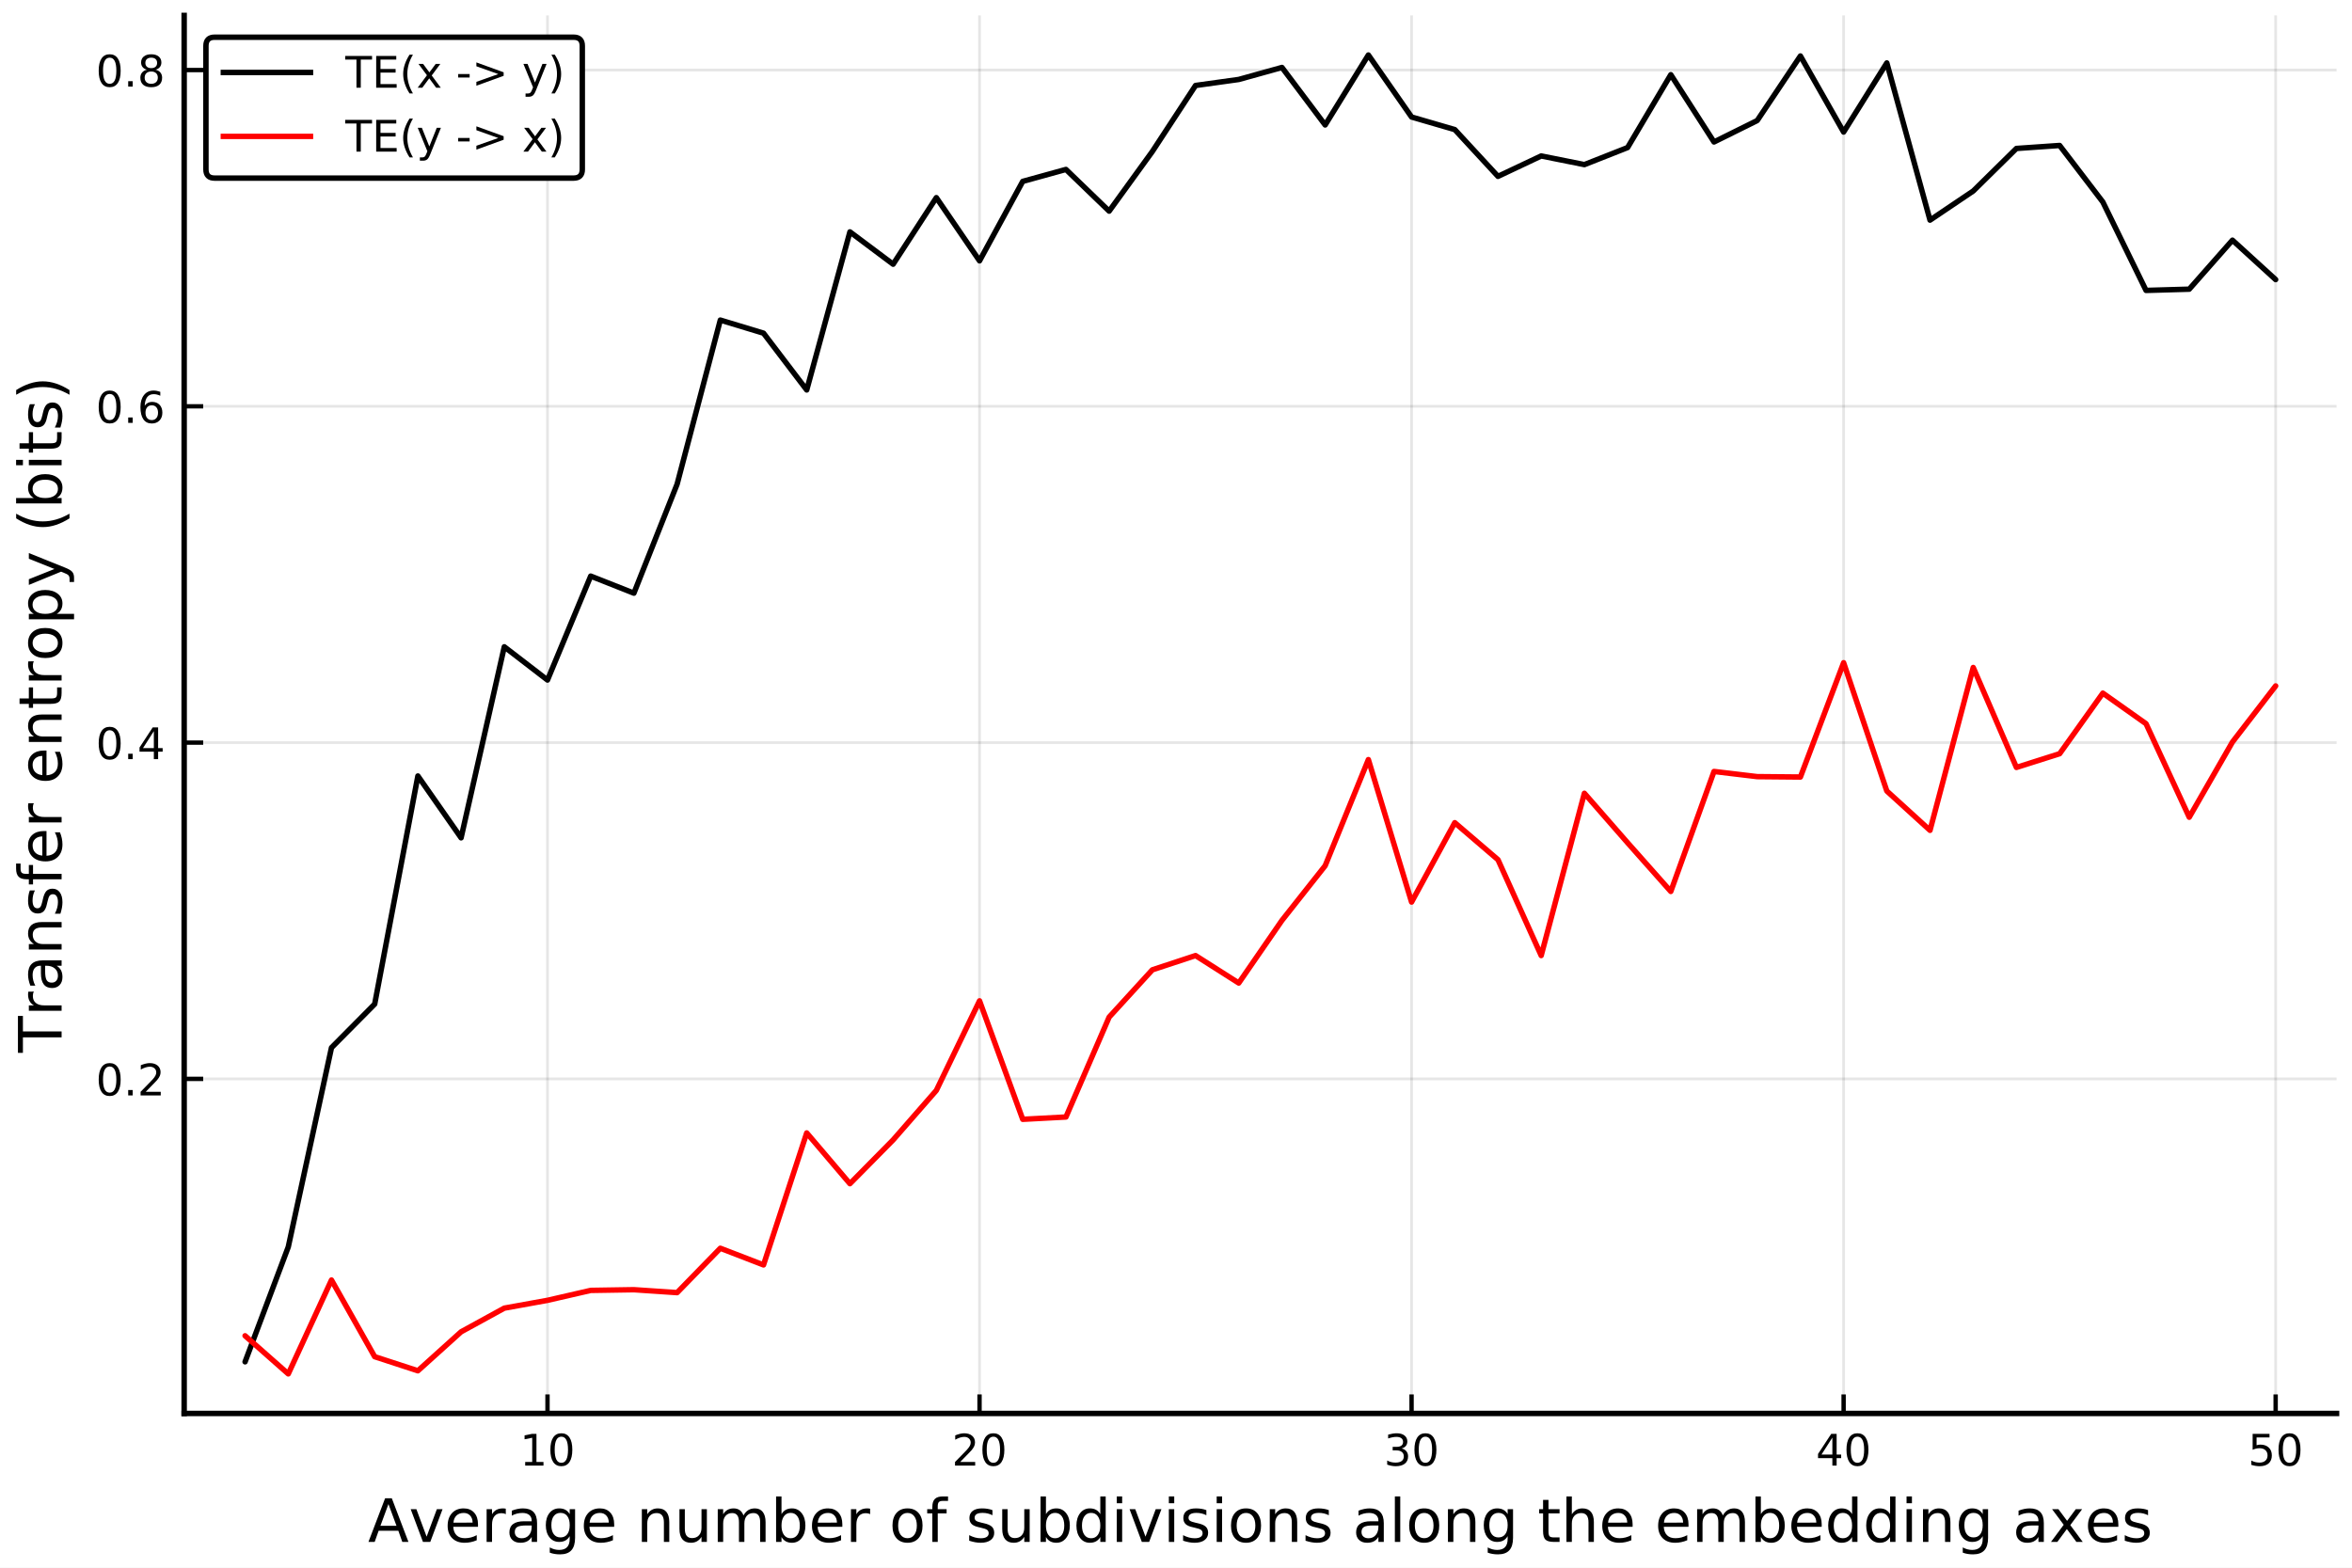
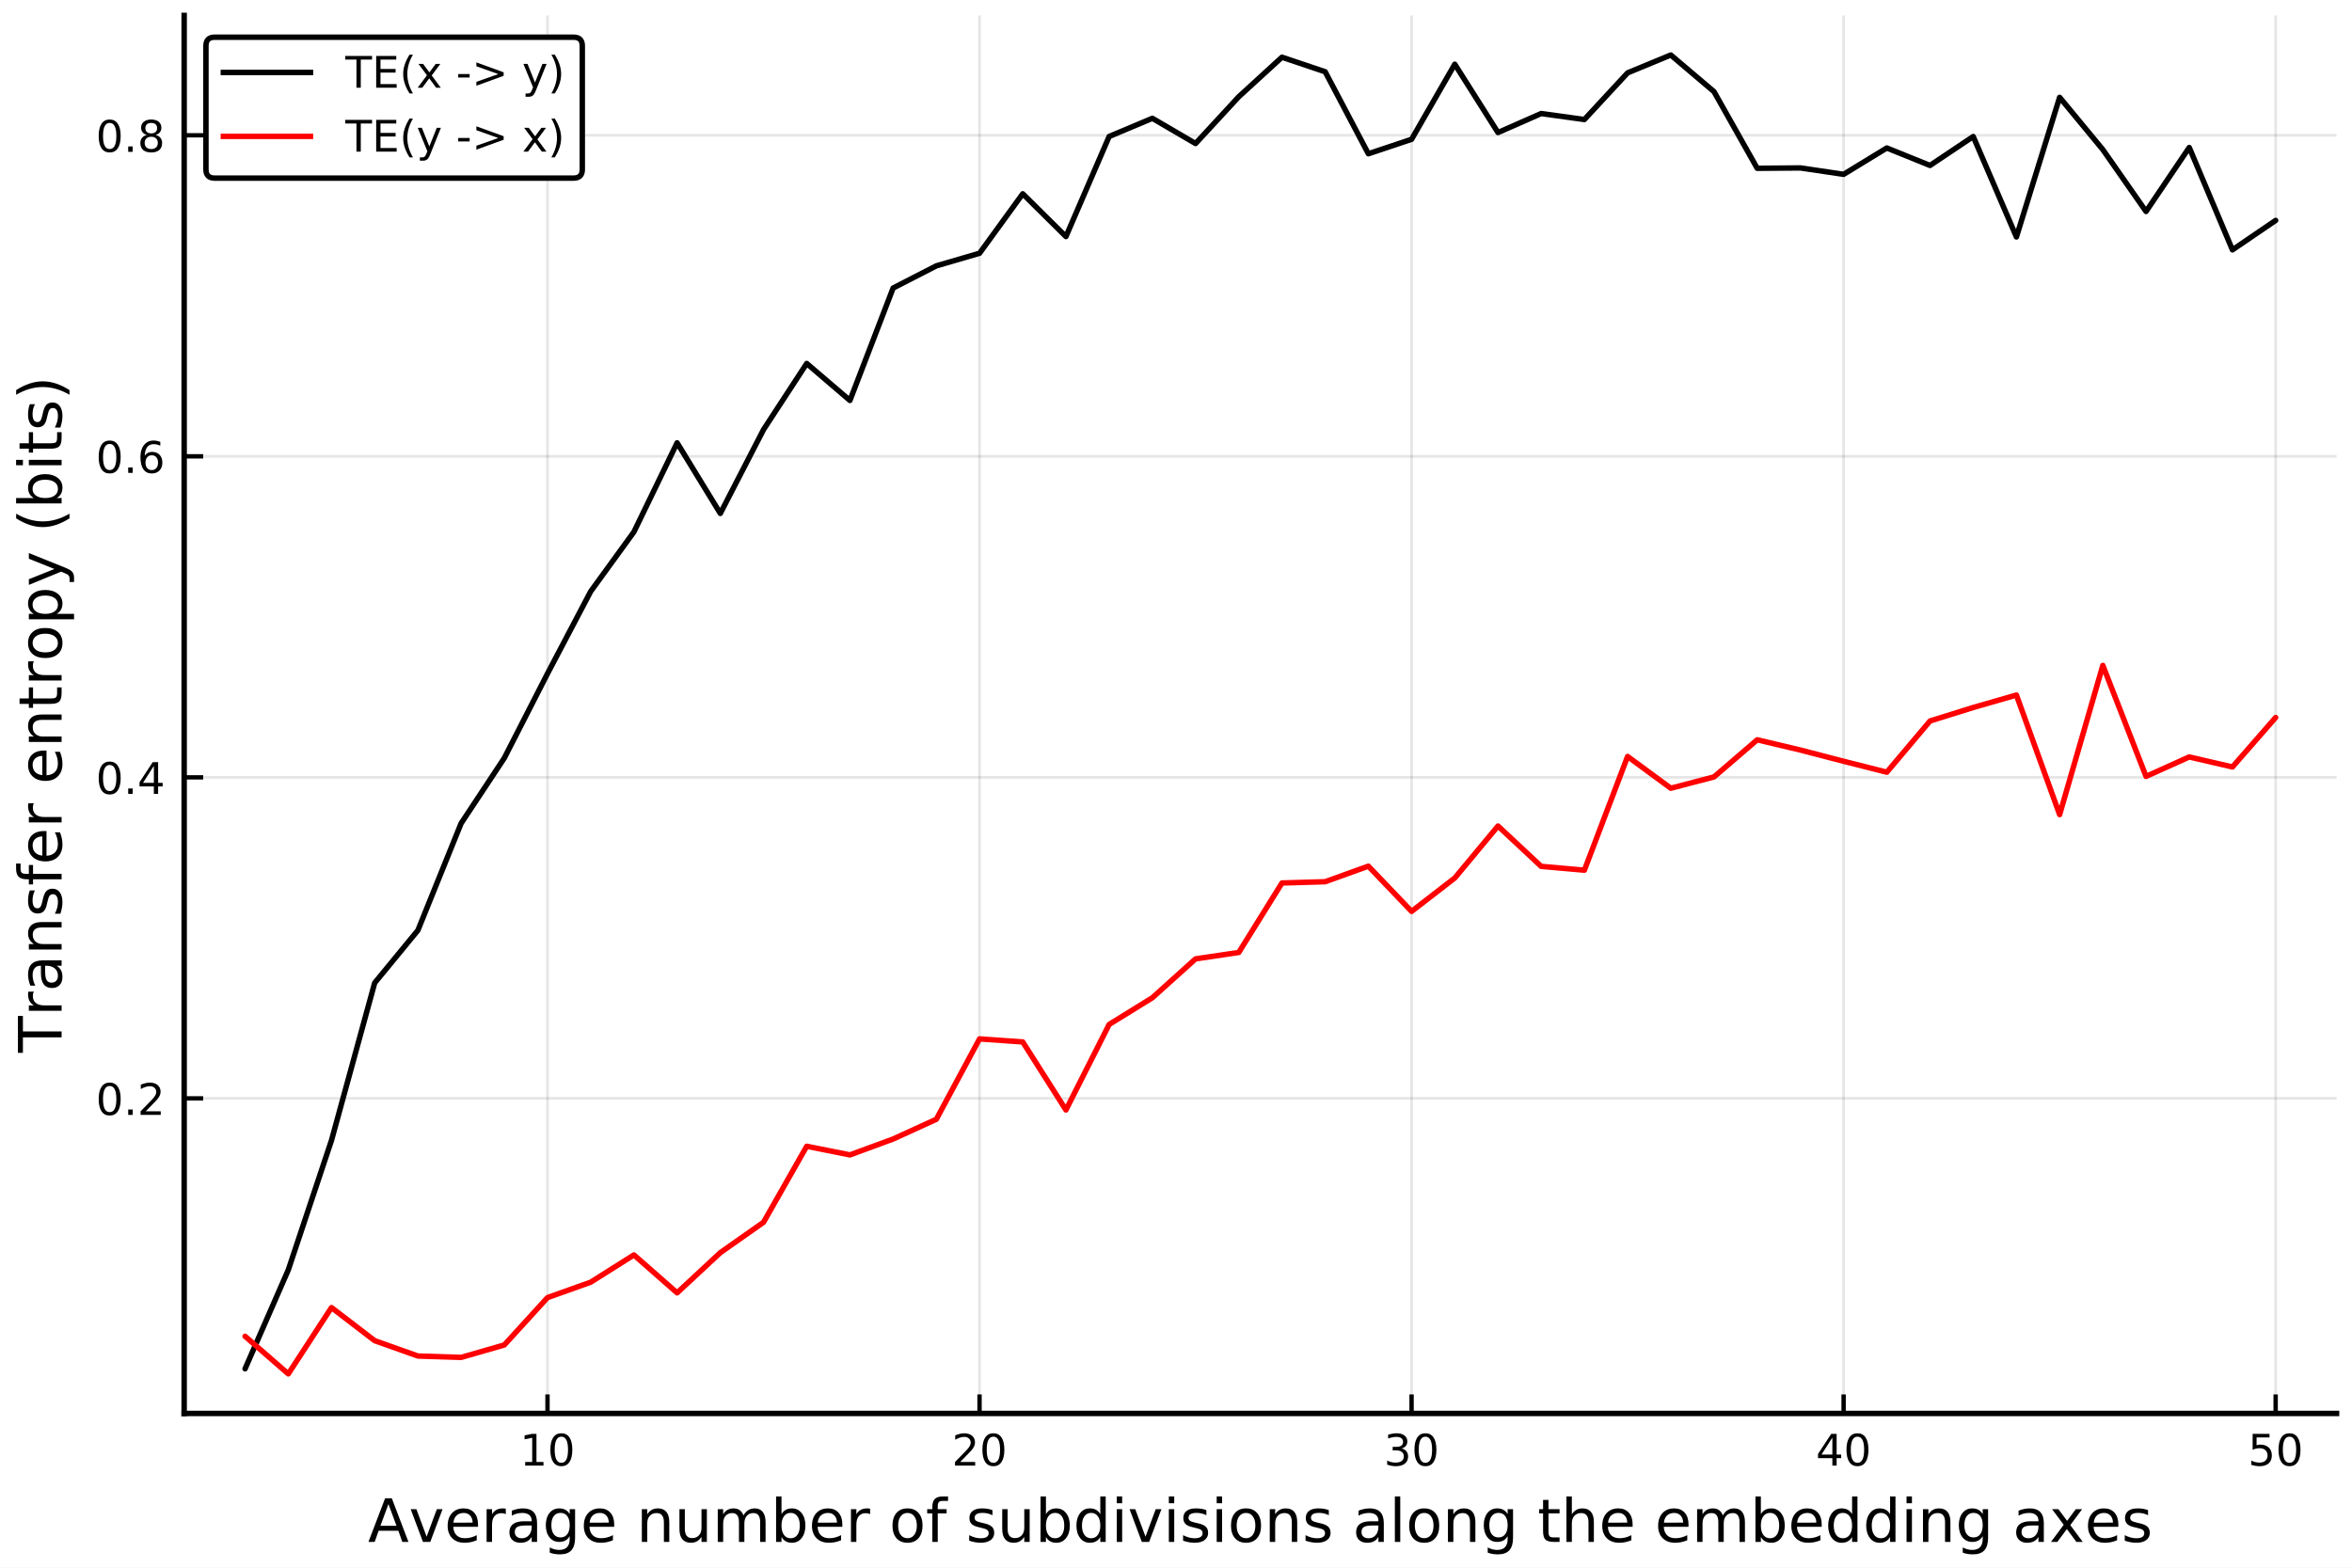
<svg xmlns="http://www.w3.org/2000/svg" xmlns:xlink="http://www.w3.org/1999/xlink" height="288pt" version="1.1" viewBox="0 0 432 288" width="432pt">
  <defs>
    <style type="text/css">
*{stroke-linecap:butt;stroke-linejoin:round;}
  </style>
  </defs>
  <g id="figure_1">
    <g id="patch_1">
      <path d="M 0 288  L 432 288  L 432 0  L 0 0  z " style="fill:#ffffff;" />
    </g>
    <g id="axes_1">
      <g id="patch_2">
        <path d="M 33.825 259.665  L 429.165 259.665  L 429.165 2.835  L 33.825 2.835  z " style="fill:#ffffff;" />
      </g>
      <g id="matplotlib.axis_1">
        <g id="xtick_1">
          <g id="line2d_1">
-             <path clip-path="url(#p319abe43e9)" d="M 100.561 259.665  L 100.561 2.835  " style="fill:none;stroke:#000000;stroke-linecap:square;stroke-opacity:0.1;stroke-width:0.5;" />
+             <path clip-path="url(#p9b3419d5e4)" d="M 100.561 259.665  L 100.561 2.835  " style="fill:none;stroke:#000000;stroke-linecap:square;stroke-opacity:0.1;stroke-width:0.5;" />
          </g>
          <g id="line2d_2">
            <defs>
-               <path d="M 0 0  L 0 -3.5  " id="mf8d84154e4" style="stroke:#000000;stroke-width:0.8;" />
-             </defs>
-             <g>
-               <use style="stroke:#000000;stroke-width:0.8;" x="100.561" xlink:href="#mf8d84154e4" y="259.665" />
+               <path d="M 0 0  L 0 -3.5  " id="me3eb3668a1" style="stroke:#000000;stroke-width:0.8;" />
+             </defs>
+             <g>
+               <use style="stroke:#000000;stroke-width:0.8;" x="100.561" xlink:href="#me3eb3668a1" y="259.665" />
            </g>
          </g>
          <g id="text_1">
            <defs>
              <path d="M 12.406 8.297  L 28.516 8.297  L 28.516 63.922  L 10.984 60.406  L 10.984 69.391  L 28.422 72.906  L 38.281 72.906  L 38.281 8.297  L 54.391 8.297  L 54.391 0  L 12.406 0  z " id="DejaVuSans-49" />
              <path d="M 31.781 66.406  Q 24.172 66.406 20.328 58.906  Q 16.5 51.422 16.5 36.375  Q 16.5 21.391 20.328 13.891  Q 24.172 6.391 31.781 6.391  Q 39.453 6.391 43.281 13.891  Q 47.125 21.391 47.125 36.375  Q 47.125 51.422 43.281 58.906  Q 39.453 66.406 31.781 66.406  z M 31.781 74.219  Q 44.047 74.219 50.516 64.516  Q 56.984 54.828 56.984 36.375  Q 56.984 17.969 50.516 8.266  Q 44.047 -1.422 31.781 -1.422  Q 19.531 -1.422 13.062 8.266  Q 6.594 17.969 6.594 36.375  Q 6.594 54.828 13.062 64.516  Q 19.531 74.219 31.781 74.219  z " id="DejaVuSans-48" />
            </defs>
            <g transform="translate(95.4712 269.2441)scale(0.08 -0.08)">
              <use xlink:href="#DejaVuSans-49" />
              <use x="63.623" xlink:href="#DejaVuSans-48" />
            </g>
          </g>
        </g>
        <g id="xtick_2">
          <g id="line2d_3">
-             <path clip-path="url(#p319abe43e9)" d="M 179.915 259.665  L 179.915 2.835  " style="fill:none;stroke:#000000;stroke-linecap:square;stroke-opacity:0.1;stroke-width:0.5;" />
+             <path clip-path="url(#p9b3419d5e4)" d="M 179.915 259.665  L 179.915 2.835  " style="fill:none;stroke:#000000;stroke-linecap:square;stroke-opacity:0.1;stroke-width:0.5;" />
          </g>
          <g id="line2d_4">
            <g>
-               <use style="stroke:#000000;stroke-width:0.8;" x="179.915" xlink:href="#mf8d84154e4" y="259.665" />
+               <use style="stroke:#000000;stroke-width:0.8;" x="179.915" xlink:href="#me3eb3668a1" y="259.665" />
            </g>
          </g>
          <g id="text_2">
            <defs>
              <path d="M 19.188 8.297  L 53.609 8.297  L 53.609 0  L 7.328 0  L 7.328 8.297  Q 12.938 14.109 22.625 23.891  Q 32.328 33.688 34.812 36.531  Q 39.547 41.844 41.422 45.531  Q 43.312 49.219 43.312 52.781  Q 43.312 58.594 39.234 62.25  Q 35.156 65.922 28.609 65.922  Q 23.969 65.922 18.812 64.312  Q 13.672 62.703 7.812 59.422  L 7.812 69.391  Q 13.766 71.781 18.938 73  Q 24.125 74.219 28.422 74.219  Q 39.75 74.219 46.484 68.547  Q 53.219 62.891 53.219 53.422  Q 53.219 48.922 51.531 44.891  Q 49.859 40.875 45.406 35.406  Q 44.188 33.984 37.641 27.219  Q 31.109 20.453 19.188 8.297  z " id="DejaVuSans-50" />
            </defs>
            <g transform="translate(174.825 269.2441)scale(0.08 -0.08)">
              <use xlink:href="#DejaVuSans-50" />
              <use x="63.623" xlink:href="#DejaVuSans-48" />
            </g>
          </g>
        </g>
        <g id="xtick_3">
          <g id="line2d_5">
-             <path clip-path="url(#p319abe43e9)" d="M 259.269 259.665  L 259.269 2.835  " style="fill:none;stroke:#000000;stroke-linecap:square;stroke-opacity:0.1;stroke-width:0.5;" />
+             <path clip-path="url(#p9b3419d5e4)" d="M 259.269 259.665  L 259.269 2.835  " style="fill:none;stroke:#000000;stroke-linecap:square;stroke-opacity:0.1;stroke-width:0.5;" />
          </g>
          <g id="line2d_6">
            <g>
-               <use style="stroke:#000000;stroke-width:0.8;" x="259.269" xlink:href="#mf8d84154e4" y="259.665" />
+               <use style="stroke:#000000;stroke-width:0.8;" x="259.269" xlink:href="#me3eb3668a1" y="259.665" />
            </g>
          </g>
          <g id="text_3">
            <defs>
              <path d="M 40.578 39.312  Q 47.656 37.797 51.625 33  Q 55.609 28.219 55.609 21.188  Q 55.609 10.406 48.188 4.484  Q 40.766 -1.422 27.094 -1.422  Q 22.516 -1.422 17.656 -0.516  Q 12.797 0.391 7.625 2.203  L 7.625 11.719  Q 11.719 9.328 16.594 8.109  Q 21.484 6.891 26.812 6.891  Q 36.078 6.891 40.938 10.547  Q 45.797 14.203 45.797 21.188  Q 45.797 27.641 41.281 31.266  Q 36.766 34.906 28.719 34.906  L 20.219 34.906  L 20.219 43.016  L 29.109 43.016  Q 36.375 43.016 40.234 45.922  Q 44.094 48.828 44.094 54.297  Q 44.094 59.906 40.109 62.906  Q 36.141 65.922 28.719 65.922  Q 24.656 65.922 20.016 65.031  Q 15.375 64.156 9.812 62.312  L 9.812 71.094  Q 15.438 72.656 20.344 73.438  Q 25.25 74.219 29.594 74.219  Q 40.828 74.219 47.359 69.109  Q 53.906 64.016 53.906 55.328  Q 53.906 49.266 50.438 45.094  Q 46.969 40.922 40.578 39.312  z " id="DejaVuSans-51" />
            </defs>
            <g transform="translate(254.1788 269.2441)scale(0.08 -0.08)">
              <use xlink:href="#DejaVuSans-51" />
              <use x="63.623" xlink:href="#DejaVuSans-48" />
            </g>
          </g>
        </g>
        <g id="xtick_4">
          <g id="line2d_7">
-             <path clip-path="url(#p319abe43e9)" d="M 338.623 259.665  L 338.623 2.835  " style="fill:none;stroke:#000000;stroke-linecap:square;stroke-opacity:0.1;stroke-width:0.5;" />
+             <path clip-path="url(#p9b3419d5e4)" d="M 338.623 259.665  L 338.623 2.835  " style="fill:none;stroke:#000000;stroke-linecap:square;stroke-opacity:0.1;stroke-width:0.5;" />
          </g>
          <g id="line2d_8">
            <g>
-               <use style="stroke:#000000;stroke-width:0.8;" x="338.623" xlink:href="#mf8d84154e4" y="259.665" />
+               <use style="stroke:#000000;stroke-width:0.8;" x="338.623" xlink:href="#me3eb3668a1" y="259.665" />
            </g>
          </g>
          <g id="text_4">
            <defs>
              <path d="M 37.797 64.312  L 12.891 25.391  L 37.797 25.391  z M 35.203 72.906  L 47.609 72.906  L 47.609 25.391  L 58.016 25.391  L 58.016 17.188  L 47.609 17.188  L 47.609 0  L 37.797 0  L 37.797 17.188  L 4.891 17.188  L 4.891 26.703  z " id="DejaVuSans-52" />
            </defs>
            <g transform="translate(333.5327 269.2441)scale(0.08 -0.08)">
              <use xlink:href="#DejaVuSans-52" />
              <use x="63.623" xlink:href="#DejaVuSans-48" />
            </g>
          </g>
        </g>
        <g id="xtick_5">
          <g id="line2d_9">
-             <path clip-path="url(#p319abe43e9)" d="M 417.976 259.665  L 417.976 2.835  " style="fill:none;stroke:#000000;stroke-linecap:square;stroke-opacity:0.1;stroke-width:0.5;" />
+             <path clip-path="url(#p9b3419d5e4)" d="M 417.976 259.665  L 417.976 2.835  " style="fill:none;stroke:#000000;stroke-linecap:square;stroke-opacity:0.1;stroke-width:0.5;" />
          </g>
          <g id="line2d_10">
            <g>
-               <use style="stroke:#000000;stroke-width:0.8;" x="417.976" xlink:href="#mf8d84154e4" y="259.665" />
+               <use style="stroke:#000000;stroke-width:0.8;" x="417.976" xlink:href="#me3eb3668a1" y="259.665" />
            </g>
          </g>
          <g id="text_5">
            <defs>
              <path d="M 10.797 72.906  L 49.516 72.906  L 49.516 64.594  L 19.828 64.594  L 19.828 46.734  Q 21.969 47.469 24.109 47.828  Q 26.266 48.188 28.422 48.188  Q 40.625 48.188 47.75 41.5  Q 54.891 34.812 54.891 23.391  Q 54.891 11.625 47.562 5.094  Q 40.234 -1.422 26.906 -1.422  Q 22.312 -1.422 17.547 -0.641  Q 12.797 0.141 7.719 1.703  L 7.719 11.625  Q 12.109 9.234 16.797 8.062  Q 21.484 6.891 26.703 6.891  Q 35.156 6.891 40.078 11.328  Q 45.016 15.766 45.016 23.391  Q 45.016 31 40.078 35.438  Q 35.156 39.891 26.703 39.891  Q 22.75 39.891 18.812 39.016  Q 14.891 38.141 10.797 36.281  z " id="DejaVuSans-53" />
            </defs>
            <g transform="translate(412.8865 269.2441)scale(0.08 -0.08)">
              <use xlink:href="#DejaVuSans-53" />
              <use x="63.623" xlink:href="#DejaVuSans-48" />
            </g>
          </g>
        </g>
        <g id="text_6">
          <defs>
            <path d="M 34.188 63.188  L 20.797 26.906  L 47.609 26.906  z M 28.609 72.906  L 39.797 72.906  L 67.578 0  L 57.328 0  L 50.688 18.703  L 17.828 18.703  L 11.188 0  L 0.781 0  z " id="DejaVuSans-65" />
            <path d="M 2.984 54.688  L 12.5 54.688  L 29.594 8.797  L 46.688 54.688  L 56.203 54.688  L 35.688 0  L 23.484 0  z " id="DejaVuSans-118" />
            <path d="M 56.203 29.594  L 56.203 25.203  L 14.891 25.203  Q 15.484 15.922 20.484 11.062  Q 25.484 6.203 34.422 6.203  Q 39.594 6.203 44.453 7.469  Q 49.312 8.734 54.109 11.281  L 54.109 2.781  Q 49.266 0.734 44.188 -0.344  Q 39.109 -1.422 33.891 -1.422  Q 20.797 -1.422 13.156 6.188  Q 5.516 13.812 5.516 26.812  Q 5.516 40.234 12.766 48.109  Q 20.016 56 32.328 56  Q 43.359 56 49.781 48.891  Q 56.203 41.797 56.203 29.594  z M 47.219 32.234  Q 47.125 39.594 43.094 43.984  Q 39.062 48.391 32.422 48.391  Q 24.906 48.391 20.391 44.141  Q 15.875 39.891 15.188 32.172  z " id="DejaVuSans-101" />
            <path d="M 41.109 46.297  Q 39.594 47.172 37.812 47.578  Q 36.031 48 33.891 48  Q 26.266 48 22.188 43.047  Q 18.109 38.094 18.109 28.812  L 18.109 0  L 9.078 0  L 9.078 54.688  L 18.109 54.688  L 18.109 46.188  Q 20.953 51.172 25.484 53.578  Q 30.031 56 36.531 56  Q 37.453 56 38.578 55.875  Q 39.703 55.766 41.062 55.516  z " id="DejaVuSans-114" />
            <path d="M 34.281 27.484  Q 23.391 27.484 19.188 25  Q 14.984 22.516 14.984 16.5  Q 14.984 11.719 18.141 8.906  Q 21.297 6.109 26.703 6.109  Q 34.188 6.109 38.703 11.406  Q 43.219 16.703 43.219 25.484  L 43.219 27.484  z M 52.203 31.203  L 52.203 0  L 43.219 0  L 43.219 8.297  Q 40.141 3.328 35.547 0.953  Q 30.953 -1.422 24.312 -1.422  Q 15.922 -1.422 10.953 3.297  Q 6 8.016 6 15.922  Q 6 25.141 12.172 29.828  Q 18.359 34.516 30.609 34.516  L 43.219 34.516  L 43.219 35.406  Q 43.219 41.609 39.141 45  Q 35.062 48.391 27.688 48.391  Q 23 48.391 18.547 47.266  Q 14.109 46.141 10.016 43.891  L 10.016 52.203  Q 14.938 54.109 19.578 55.047  Q 24.219 56 28.609 56  Q 40.484 56 46.344 49.844  Q 52.203 43.703 52.203 31.203  z " id="DejaVuSans-97" />
            <path d="M 45.406 27.984  Q 45.406 37.75 41.375 43.109  Q 37.359 48.484 30.078 48.484  Q 22.859 48.484 18.828 43.109  Q 14.797 37.75 14.797 27.984  Q 14.797 18.266 18.828 12.891  Q 22.859 7.516 30.078 7.516  Q 37.359 7.516 41.375 12.891  Q 45.406 18.266 45.406 27.984  z M 54.391 6.781  Q 54.391 -7.172 48.188 -13.984  Q 42 -20.797 29.203 -20.797  Q 24.469 -20.797 20.266 -20.094  Q 16.062 -19.391 12.109 -17.922  L 12.109 -9.188  Q 16.062 -11.328 19.922 -12.344  Q 23.781 -13.375 27.781 -13.375  Q 36.625 -13.375 41.016 -8.766  Q 45.406 -4.156 45.406 5.172  L 45.406 9.625  Q 42.625 4.781 38.281 2.391  Q 33.938 0 27.875 0  Q 17.828 0 11.672 7.656  Q 5.516 15.328 5.516 27.984  Q 5.516 40.672 11.672 48.328  Q 17.828 56 27.875 56  Q 33.938 56 38.281 53.609  Q 42.625 51.219 45.406 46.391  L 45.406 54.688  L 54.391 54.688  z " id="DejaVuSans-103" />
            <path id="DejaVuSans-32" />
            <path d="M 54.891 33.016  L 54.891 0  L 45.906 0  L 45.906 32.719  Q 45.906 40.484 42.875 44.328  Q 39.844 48.188 33.797 48.188  Q 26.516 48.188 22.312 43.547  Q 18.109 38.922 18.109 30.906  L 18.109 0  L 9.078 0  L 9.078 54.688  L 18.109 54.688  L 18.109 46.188  Q 21.344 51.125 25.703 53.562  Q 30.078 56 35.797 56  Q 45.219 56 50.047 50.172  Q 54.891 44.344 54.891 33.016  z " id="DejaVuSans-110" />
            <path d="M 8.5 21.578  L 8.5 54.688  L 17.484 54.688  L 17.484 21.922  Q 17.484 14.156 20.5 10.266  Q 23.531 6.391 29.594 6.391  Q 36.859 6.391 41.078 11.031  Q 45.312 15.672 45.312 23.688  L 45.312 54.688  L 54.297 54.688  L 54.297 0  L 45.312 0  L 45.312 8.406  Q 42.047 3.422 37.719 1  Q 33.406 -1.422 27.688 -1.422  Q 18.266 -1.422 13.375 4.438  Q 8.5 10.297 8.5 21.578  z M 31.109 56  z " id="DejaVuSans-117" />
            <path d="M 52 44.188  Q 55.375 50.25 60.062 53.125  Q 64.75 56 71.094 56  Q 79.641 56 84.281 50.016  Q 88.922 44.047 88.922 33.016  L 88.922 0  L 79.891 0  L 79.891 32.719  Q 79.891 40.578 77.094 44.375  Q 74.312 48.188 68.609 48.188  Q 61.625 48.188 57.562 43.547  Q 53.516 38.922 53.516 30.906  L 53.516 0  L 44.484 0  L 44.484 32.719  Q 44.484 40.625 41.703 44.406  Q 38.922 48.188 33.109 48.188  Q 26.219 48.188 22.156 43.531  Q 18.109 38.875 18.109 30.906  L 18.109 0  L 9.078 0  L 9.078 54.688  L 18.109 54.688  L 18.109 46.188  Q 21.188 51.219 25.484 53.609  Q 29.781 56 35.688 56  Q 41.656 56 45.828 52.969  Q 50 49.953 52 44.188  z " id="DejaVuSans-109" />
            <path d="M 48.688 27.297  Q 48.688 37.203 44.609 42.844  Q 40.531 48.484 33.406 48.484  Q 26.266 48.484 22.188 42.844  Q 18.109 37.203 18.109 27.297  Q 18.109 17.391 22.188 11.75  Q 26.266 6.109 33.406 6.109  Q 40.531 6.109 44.609 11.75  Q 48.688 17.391 48.688 27.297  z M 18.109 46.391  Q 20.953 51.266 25.266 53.625  Q 29.594 56 35.594 56  Q 45.562 56 51.781 48.094  Q 58.016 40.188 58.016 27.297  Q 58.016 14.406 51.781 6.484  Q 45.562 -1.422 35.594 -1.422  Q 29.594 -1.422 25.266 0.953  Q 20.953 3.328 18.109 8.203  L 18.109 0  L 9.078 0  L 9.078 75.984  L 18.109 75.984  z " id="DejaVuSans-98" />
            <path d="M 30.609 48.391  Q 23.391 48.391 19.188 42.75  Q 14.984 37.109 14.984 27.297  Q 14.984 17.484 19.156 11.844  Q 23.344 6.203 30.609 6.203  Q 37.797 6.203 41.984 11.859  Q 46.188 17.531 46.188 27.297  Q 46.188 37.016 41.984 42.703  Q 37.797 48.391 30.609 48.391  z M 30.609 56  Q 42.328 56 49.016 48.375  Q 55.719 40.766 55.719 27.297  Q 55.719 13.875 49.016 6.219  Q 42.328 -1.422 30.609 -1.422  Q 18.844 -1.422 12.172 6.219  Q 5.516 13.875 5.516 27.297  Q 5.516 40.766 12.172 48.375  Q 18.844 56 30.609 56  z " id="DejaVuSans-111" />
            <path d="M 37.109 75.984  L 37.109 68.5  L 28.516 68.5  Q 23.688 68.5 21.797 66.547  Q 19.922 64.594 19.922 59.516  L 19.922 54.688  L 34.719 54.688  L 34.719 47.703  L 19.922 47.703  L 19.922 0  L 10.891 0  L 10.891 47.703  L 2.297 47.703  L 2.297 54.688  L 10.891 54.688  L 10.891 58.5  Q 10.891 67.625 15.141 71.797  Q 19.391 75.984 28.609 75.984  z " id="DejaVuSans-102" />
            <path d="M 44.281 53.078  L 44.281 44.578  Q 40.484 46.531 36.375 47.5  Q 32.281 48.484 27.875 48.484  Q 21.188 48.484 17.844 46.438  Q 14.5 44.391 14.5 40.281  Q 14.5 37.156 16.891 35.375  Q 19.281 33.594 26.516 31.984  L 29.594 31.297  Q 39.156 29.25 43.188 25.516  Q 47.219 21.781 47.219 15.094  Q 47.219 7.469 41.188 3.016  Q 35.156 -1.422 24.609 -1.422  Q 20.219 -1.422 15.453 -0.562  Q 10.688 0.297 5.422 2  L 5.422 11.281  Q 10.406 8.688 15.234 7.391  Q 20.062 6.109 24.812 6.109  Q 31.156 6.109 34.562 8.281  Q 37.984 10.453 37.984 14.406  Q 37.984 18.062 35.516 20.016  Q 33.062 21.969 24.703 23.781  L 21.578 24.516  Q 13.234 26.266 9.516 29.906  Q 5.812 33.547 5.812 39.891  Q 5.812 47.609 11.281 51.797  Q 16.75 56 26.812 56  Q 31.781 56 36.172 55.266  Q 40.578 54.547 44.281 53.078  z " id="DejaVuSans-115" />
            <path d="M 45.406 46.391  L 45.406 75.984  L 54.391 75.984  L 54.391 0  L 45.406 0  L 45.406 8.203  Q 42.578 3.328 38.25 0.953  Q 33.938 -1.422 27.875 -1.422  Q 17.969 -1.422 11.734 6.484  Q 5.516 14.406 5.516 27.297  Q 5.516 40.188 11.734 48.094  Q 17.969 56 27.875 56  Q 33.938 56 38.25 53.625  Q 42.578 51.266 45.406 46.391  z M 14.797 27.297  Q 14.797 17.391 18.875 11.75  Q 22.953 6.109 30.078 6.109  Q 37.203 6.109 41.297 11.75  Q 45.406 17.391 45.406 27.297  Q 45.406 37.203 41.297 42.844  Q 37.203 48.484 30.078 48.484  Q 22.953 48.484 18.875 42.844  Q 14.797 37.203 14.797 27.297  z " id="DejaVuSans-100" />
            <path d="M 9.422 54.688  L 18.406 54.688  L 18.406 0  L 9.422 0  z M 9.422 75.984  L 18.406 75.984  L 18.406 64.594  L 9.422 64.594  z " id="DejaVuSans-105" />
            <path d="M 9.422 75.984  L 18.406 75.984  L 18.406 0  L 9.422 0  z " id="DejaVuSans-108" />
            <path d="M 18.312 70.219  L 18.312 54.688  L 36.812 54.688  L 36.812 47.703  L 18.312 47.703  L 18.312 18.016  Q 18.312 11.328 20.141 9.422  Q 21.969 7.516 27.594 7.516  L 36.812 7.516  L 36.812 0  L 27.594 0  Q 17.188 0 13.234 3.875  Q 9.281 7.766 9.281 18.016  L 9.281 47.703  L 2.688 47.703  L 2.688 54.688  L 9.281 54.688  L 9.281 70.219  z " id="DejaVuSans-116" />
            <path d="M 54.891 33.016  L 54.891 0  L 45.906 0  L 45.906 32.719  Q 45.906 40.484 42.875 44.328  Q 39.844 48.188 33.797 48.188  Q 26.516 48.188 22.312 43.547  Q 18.109 38.922 18.109 30.906  L 18.109 0  L 9.078 0  L 9.078 75.984  L 18.109 75.984  L 18.109 46.188  Q 21.344 51.125 25.703 53.562  Q 30.078 56 35.797 56  Q 45.219 56 50.047 50.172  Q 54.891 44.344 54.891 33.016  z " id="DejaVuSans-104" />
            <path d="M 54.891 54.688  L 35.109 28.078  L 55.906 0  L 45.312 0  L 29.391 21.484  L 13.484 0  L 2.875 0  L 24.125 28.609  L 4.688 54.688  L 15.281 54.688  L 29.781 35.203  L 44.281 54.688  z " id="DejaVuSans-120" />
          </defs>
          <g transform="translate(67.58727 283.2661)scale(0.11 -0.11)">
            <use xlink:href="#DejaVuSans-65" />
            <use x="68.33" xlink:href="#DejaVuSans-118" />
            <use x="127.51" xlink:href="#DejaVuSans-101" />
            <use x="189.033" xlink:href="#DejaVuSans-114" />
            <use x="230.146" xlink:href="#DejaVuSans-97" />
            <use x="291.426" xlink:href="#DejaVuSans-103" />
            <use x="354.902" xlink:href="#DejaVuSans-101" />
            <use x="416.426" xlink:href="#DejaVuSans-32" />
            <use x="448.213" xlink:href="#DejaVuSans-110" />
            <use x="511.592" xlink:href="#DejaVuSans-117" />
            <use x="574.971" xlink:href="#DejaVuSans-109" />
            <use x="672.383" xlink:href="#DejaVuSans-98" />
            <use x="735.859" xlink:href="#DejaVuSans-101" />
            <use x="797.383" xlink:href="#DejaVuSans-114" />
            <use x="838.496" xlink:href="#DejaVuSans-32" />
            <use x="870.283" xlink:href="#DejaVuSans-111" />
            <use x="931.465" xlink:href="#DejaVuSans-102" />
            <use x="966.67" xlink:href="#DejaVuSans-32" />
            <use x="998.457" xlink:href="#DejaVuSans-115" />
            <use x="1050.557" xlink:href="#DejaVuSans-117" />
            <use x="1113.936" xlink:href="#DejaVuSans-98" />
            <use x="1177.412" xlink:href="#DejaVuSans-100" />
            <use x="1240.889" xlink:href="#DejaVuSans-105" />
            <use x="1268.672" xlink:href="#DejaVuSans-118" />
            <use x="1327.852" xlink:href="#DejaVuSans-105" />
            <use x="1355.635" xlink:href="#DejaVuSans-115" />
            <use x="1407.734" xlink:href="#DejaVuSans-105" />
            <use x="1435.518" xlink:href="#DejaVuSans-111" />
            <use x="1496.699" xlink:href="#DejaVuSans-110" />
            <use x="1560.078" xlink:href="#DejaVuSans-115" />
            <use x="1612.178" xlink:href="#DejaVuSans-32" />
            <use x="1643.965" xlink:href="#DejaVuSans-97" />
            <use x="1705.244" xlink:href="#DejaVuSans-108" />
            <use x="1733.027" xlink:href="#DejaVuSans-111" />
            <use x="1794.209" xlink:href="#DejaVuSans-110" />
            <use x="1857.588" xlink:href="#DejaVuSans-103" />
            <use x="1921.064" xlink:href="#DejaVuSans-32" />
            <use x="1952.852" xlink:href="#DejaVuSans-116" />
            <use x="1992.061" xlink:href="#DejaVuSans-104" />
            <use x="2055.439" xlink:href="#DejaVuSans-101" />
            <use x="2116.963" xlink:href="#DejaVuSans-32" />
            <use x="2148.75" xlink:href="#DejaVuSans-101" />
            <use x="2210.273" xlink:href="#DejaVuSans-109" />
            <use x="2307.686" xlink:href="#DejaVuSans-98" />
            <use x="2371.162" xlink:href="#DejaVuSans-101" />
            <use x="2432.686" xlink:href="#DejaVuSans-100" />
            <use x="2496.162" xlink:href="#DejaVuSans-100" />
            <use x="2559.639" xlink:href="#DejaVuSans-105" />
            <use x="2587.422" xlink:href="#DejaVuSans-110" />
            <use x="2650.801" xlink:href="#DejaVuSans-103" />
            <use x="2714.277" xlink:href="#DejaVuSans-32" />
            <use x="2746.064" xlink:href="#DejaVuSans-97" />
            <use x="2807.344" xlink:href="#DejaVuSans-120" />
            <use x="2866.477" xlink:href="#DejaVuSans-101" />
            <use x="2928" xlink:href="#DejaVuSans-115" />
          </g>
        </g>
      </g>
      <g id="matplotlib.axis_2">
        <g id="ytick_1">
          <g id="line2d_11">
-             <path clip-path="url(#p319abe43e9)" d="M 33.825 198.2  L 429.165 198.2  " style="fill:none;stroke:#000000;stroke-linecap:square;stroke-opacity:0.1;stroke-width:0.5;" />
+             <path clip-path="url(#p9b3419d5e4)" d="M 33.825 201.78  L 429.165 201.78  " style="fill:none;stroke:#000000;stroke-linecap:square;stroke-opacity:0.1;stroke-width:0.5;" />
          </g>
          <g id="line2d_12">
            <defs>
-               <path d="M 0 0  L 3.5 0  " id="m8896381cde" style="stroke:#000000;stroke-width:0.8;" />
-             </defs>
-             <g>
-               <use style="stroke:#000000;stroke-width:0.8;" x="33.825" xlink:href="#m8896381cde" y="198.2" />
+               <path d="M 0 0  L 3.5 0  " id="m6a53557453" style="stroke:#000000;stroke-width:0.8;" />
+             </defs>
+             <g>
+               <use style="stroke:#000000;stroke-width:0.8;" x="33.825" xlink:href="#m6a53557453" y="201.78" />
            </g>
          </g>
          <g id="text_7">
            <defs>
              <path d="M 10.688 12.406  L 21 12.406  L 21 0  L 10.688 0  z " id="DejaVuSans-46" />
            </defs>
-             <g transform="translate(17.60215 201.2399)scale(0.08 -0.08)">
+             <g transform="translate(17.60215 204.8196)scale(0.08 -0.08)">
              <use xlink:href="#DejaVuSans-48" />
              <use x="63.623" xlink:href="#DejaVuSans-46" />
              <use x="95.41" xlink:href="#DejaVuSans-50" />
            </g>
          </g>
        </g>
        <g id="ytick_2">
          <g id="line2d_13">
-             <path clip-path="url(#p319abe43e9)" d="M 33.825 136.423  L 429.165 136.423  " style="fill:none;stroke:#000000;stroke-linecap:square;stroke-opacity:0.1;stroke-width:0.5;" />
+             <path clip-path="url(#p9b3419d5e4)" d="M 33.825 142.805  L 429.165 142.805  " style="fill:none;stroke:#000000;stroke-linecap:square;stroke-opacity:0.1;stroke-width:0.5;" />
          </g>
          <g id="line2d_14">
            <g>
-               <use style="stroke:#000000;stroke-width:0.8;" x="33.825" xlink:href="#m8896381cde" y="136.423" />
+               <use style="stroke:#000000;stroke-width:0.8;" x="33.825" xlink:href="#m6a53557453" y="142.805" />
            </g>
          </g>
          <g id="text_8">
-             <g transform="translate(17.60215 139.4624)scale(0.08 -0.08)">
+             <g transform="translate(17.60215 145.8443)scale(0.08 -0.08)">
              <use xlink:href="#DejaVuSans-48" />
              <use x="63.623" xlink:href="#DejaVuSans-46" />
              <use x="95.41" xlink:href="#DejaVuSans-52" />
            </g>
          </g>
        </g>
        <g id="ytick_3">
          <g id="line2d_15">
-             <path clip-path="url(#p319abe43e9)" d="M 33.825 74.646  L 429.165 74.646  " style="fill:none;stroke:#000000;stroke-linecap:square;stroke-opacity:0.1;stroke-width:0.5;" />
+             <path clip-path="url(#p9b3419d5e4)" d="M 33.825 83.83  L 429.165 83.83  " style="fill:none;stroke:#000000;stroke-linecap:square;stroke-opacity:0.1;stroke-width:0.5;" />
          </g>
          <g id="line2d_16">
            <g>
-               <use style="stroke:#000000;stroke-width:0.8;" x="33.825" xlink:href="#m8896381cde" y="74.646" />
+               <use style="stroke:#000000;stroke-width:0.8;" x="33.825" xlink:href="#m6a53557453" y="83.83" />
            </g>
          </g>
          <g id="text_9">
            <defs>
              <path d="M 33.016 40.375  Q 26.375 40.375 22.484 35.828  Q 18.609 31.297 18.609 23.391  Q 18.609 15.531 22.484 10.953  Q 26.375 6.391 33.016 6.391  Q 39.656 6.391 43.531 10.953  Q 47.406 15.531 47.406 23.391  Q 47.406 31.297 43.531 35.828  Q 39.656 40.375 33.016 40.375  z M 52.594 71.297  L 52.594 62.312  Q 48.875 64.062 45.094 64.984  Q 41.312 65.922 37.594 65.922  Q 27.828 65.922 22.672 59.328  Q 17.531 52.734 16.797 39.406  Q 19.672 43.656 24.016 45.922  Q 28.375 48.188 33.594 48.188  Q 44.578 48.188 50.953 41.516  Q 57.328 34.859 57.328 23.391  Q 57.328 12.156 50.688 5.359  Q 44.047 -1.422 33.016 -1.422  Q 20.359 -1.422 13.672 8.266  Q 6.984 17.969 6.984 36.375  Q 6.984 53.656 15.188 63.938  Q 23.391 74.219 37.203 74.219  Q 40.922 74.219 44.703 73.484  Q 48.484 72.75 52.594 71.297  z " id="DejaVuSans-54" />
            </defs>
-             <g transform="translate(17.60215 77.68504)scale(0.08 -0.08)">
+             <g transform="translate(17.60215 86.869)scale(0.08 -0.08)">
              <use xlink:href="#DejaVuSans-48" />
              <use x="63.623" xlink:href="#DejaVuSans-46" />
              <use x="95.41" xlink:href="#DejaVuSans-54" />
            </g>
          </g>
        </g>
        <g id="ytick_4">
          <g id="line2d_17">
-             <path clip-path="url(#p319abe43e9)" d="M 33.825 12.868  L 429.165 12.868  " style="fill:none;stroke:#000000;stroke-linecap:square;stroke-opacity:0.1;stroke-width:0.5;" />
+             <path clip-path="url(#p9b3419d5e4)" d="M 33.825 24.854  L 429.165 24.854  " style="fill:none;stroke:#000000;stroke-linecap:square;stroke-opacity:0.1;stroke-width:0.5;" />
          </g>
          <g id="line2d_18">
            <g>
-               <use style="stroke:#000000;stroke-width:0.8;" x="33.825" xlink:href="#m8896381cde" y="12.868" />
+               <use style="stroke:#000000;stroke-width:0.8;" x="33.825" xlink:href="#m6a53557453" y="24.854" />
            </g>
          </g>
          <g id="text_10">
            <defs>
              <path d="M 31.781 34.625  Q 24.75 34.625 20.719 30.859  Q 16.703 27.094 16.703 20.516  Q 16.703 13.922 20.719 10.156  Q 24.75 6.391 31.781 6.391  Q 38.812 6.391 42.859 10.172  Q 46.922 13.969 46.922 20.516  Q 46.922 27.094 42.891 30.859  Q 38.875 34.625 31.781 34.625  z M 21.922 38.812  Q 15.578 40.375 12.031 44.719  Q 8.5 49.078 8.5 55.328  Q 8.5 64.062 14.719 69.141  Q 20.953 74.219 31.781 74.219  Q 42.672 74.219 48.875 69.141  Q 55.078 64.062 55.078 55.328  Q 55.078 49.078 51.531 44.719  Q 48 40.375 41.703 38.812  Q 48.828 37.156 52.797 32.312  Q 56.781 27.484 56.781 20.516  Q 56.781 9.906 50.312 4.234  Q 43.844 -1.422 31.781 -1.422  Q 19.734 -1.422 13.25 4.234  Q 6.781 9.906 6.781 20.516  Q 6.781 27.484 10.781 32.312  Q 14.797 37.156 21.922 38.812  z M 18.312 54.391  Q 18.312 48.734 21.844 45.562  Q 25.391 42.391 31.781 42.391  Q 38.141 42.391 41.719 45.562  Q 45.312 48.734 45.312 54.391  Q 45.312 60.062 41.719 63.234  Q 38.141 66.406 31.781 66.406  Q 25.391 66.406 21.844 63.234  Q 18.312 60.062 18.312 54.391  z " id="DejaVuSans-56" />
            </defs>
-             <g transform="translate(17.60215 15.90764)scale(0.08 -0.08)">
+             <g transform="translate(17.60215 27.89369)scale(0.08 -0.08)">
              <use xlink:href="#DejaVuSans-48" />
              <use x="63.623" xlink:href="#DejaVuSans-46" />
              <use x="95.41" xlink:href="#DejaVuSans-56" />
            </g>
          </g>
        </g>
        <g id="text_11">
          <defs>
            <path d="M -0.297 72.906  L 61.375 72.906  L 61.375 64.594  L 35.5 64.594  L 35.5 0  L 25.594 0  L 25.594 64.594  L -0.297 64.594  z " id="DejaVuSans-84" />
            <path d="M 18.109 8.203  L 18.109 -20.797  L 9.078 -20.797  L 9.078 54.688  L 18.109 54.688  L 18.109 46.391  Q 20.953 51.266 25.266 53.625  Q 29.594 56 35.594 56  Q 45.562 56 51.781 48.094  Q 58.016 40.188 58.016 27.297  Q 58.016 14.406 51.781 6.484  Q 45.562 -1.422 35.594 -1.422  Q 29.594 -1.422 25.266 0.953  Q 20.953 3.328 18.109 8.203  z M 48.688 27.297  Q 48.688 37.203 44.609 42.844  Q 40.531 48.484 33.406 48.484  Q 26.266 48.484 22.188 42.844  Q 18.109 37.203 18.109 27.297  Q 18.109 17.391 22.188 11.75  Q 26.266 6.109 33.406 6.109  Q 40.531 6.109 44.609 11.75  Q 48.688 17.391 48.688 27.297  z " id="DejaVuSans-112" />
            <path d="M 32.172 -5.078  Q 28.375 -14.844 24.75 -17.812  Q 21.141 -20.797 15.094 -20.797  L 7.906 -20.797  L 7.906 -13.281  L 13.188 -13.281  Q 16.891 -13.281 18.938 -11.516  Q 21 -9.766 23.484 -3.219  L 25.094 0.875  L 2.984 54.688  L 12.5 54.688  L 29.594 11.922  L 46.688 54.688  L 56.203 54.688  z " id="DejaVuSans-121" />
            <path d="M 31 75.875  Q 24.469 64.656 21.281 53.656  Q 18.109 42.672 18.109 31.391  Q 18.109 20.125 21.312 9.062  Q 24.516 -2 31 -13.188  L 23.188 -13.188  Q 15.875 -1.703 12.234 9.375  Q 8.594 20.453 8.594 31.391  Q 8.594 42.281 12.203 53.312  Q 15.828 64.359 23.188 75.875  z " id="DejaVuSans-40" />
            <path d="M 8.016 75.875  L 15.828 75.875  Q 23.141 64.359 26.781 53.312  Q 30.422 42.281 30.422 31.391  Q 30.422 20.453 26.781 9.375  Q 23.141 -1.703 15.828 -13.188  L 8.016 -13.188  Q 14.5 -2 17.703 9.062  Q 20.906 20.125 20.906 31.391  Q 20.906 42.672 17.703 53.656  Q 14.5 64.656 8.016 75.875  z " id="DejaVuSans-41" />
          </defs>
          <g transform="translate(11.31449 193.3871)rotate(-90)scale(0.11 -0.11)">
            <use xlink:href="#DejaVuSans-84" />
            <use x="60.865" xlink:href="#DejaVuSans-114" />
            <use x="101.979" xlink:href="#DejaVuSans-97" />
            <use x="163.258" xlink:href="#DejaVuSans-110" />
            <use x="226.637" xlink:href="#DejaVuSans-115" />
            <use x="278.736" xlink:href="#DejaVuSans-102" />
            <use x="313.941" xlink:href="#DejaVuSans-101" />
            <use x="375.465" xlink:href="#DejaVuSans-114" />
            <use x="416.578" xlink:href="#DejaVuSans-32" />
            <use x="448.365" xlink:href="#DejaVuSans-101" />
            <use x="509.889" xlink:href="#DejaVuSans-110" />
            <use x="573.268" xlink:href="#DejaVuSans-116" />
            <use x="612.477" xlink:href="#DejaVuSans-114" />
            <use x="653.559" xlink:href="#DejaVuSans-111" />
            <use x="714.74" xlink:href="#DejaVuSans-112" />
            <use x="778.217" xlink:href="#DejaVuSans-121" />
            <use x="837.396" xlink:href="#DejaVuSans-32" />
            <use x="869.184" xlink:href="#DejaVuSans-40" />
            <use x="908.197" xlink:href="#DejaVuSans-98" />
            <use x="971.674" xlink:href="#DejaVuSans-105" />
            <use x="999.457" xlink:href="#DejaVuSans-116" />
            <use x="1038.666" xlink:href="#DejaVuSans-115" />
            <use x="1090.766" xlink:href="#DejaVuSans-41" />
          </g>
        </g>
      </g>
      <g id="line2d_19">
-         <path clip-path="url(#p319abe43e9)" d="M 45.014 250.18  L 52.949 229.071  L 60.884 192.471  L 68.82 184.462  L 76.755 142.555  L 84.69 153.918  L 92.626 118.823  L 100.561 124.929  L 108.497 105.835  L 116.432 108.97  L 124.367 88.946  L 132.303 58.802  L 140.238 61.207  L 148.173 71.639  L 156.109 42.598  L 164.044 48.538  L 171.98 36.308  L 179.915 47.918  L 187.85 33.321  L 195.786 31.129  L 203.721 38.788  L 211.657 27.828  L 219.592 15.703  L 227.527 14.599  L 235.463 12.393  L 243.398 22.956  L 251.333 10.103  L 259.269 21.496  L 267.204 23.806  L 275.14 32.399  L 283.075 28.651  L 291.01 30.241  L 298.946 27.111  L 306.881 13.723  L 314.817 26.081  L 322.752 22.149  L 330.687 10.283  L 338.623 24.258  L 346.558 11.561  L 354.493 40.439  L 362.429 35.09  L 370.364 27.274  L 378.3 26.724  L 386.235 37.108  L 394.17 53.352  L 402.106 53.124  L 410.041 44.122  L 417.976 51.363  " style="fill:none;stroke:#000000;stroke-linecap:round;" />
+         <path clip-path="url(#p9b3419d5e4)" d="M 45.014 251.46  L 52.949 233.3  L 60.884 209.5  L 68.82 180.565  L 76.755 170.909  L 84.69 151.263  L 92.626 139.263  L 100.561 123.746  L 108.497 108.648  L 116.432 97.718  L 124.367 81.348  L 132.303 94.321  L 140.238 78.924  L 148.173 66.776  L 156.109 73.565  L 164.044 52.915  L 171.98 48.839  L 179.915 46.528  L 187.85 35.601  L 195.786 43.457  L 203.721 25.072  L 211.657 21.736  L 219.592 26.367  L 227.527 17.77  L 235.463 10.511  L 243.398 13.18  L 251.333 28.248  L 259.269 25.593  L 267.204 11.797  L 275.14 24.35  L 283.075 20.858  L 291.01 21.957  L 298.946 13.387  L 306.881 10.103  L 314.817 16.838  L 322.752 30.918  L 330.687 30.85  L 338.623 32.026  L 346.558 27.185  L 354.493 30.394  L 362.429 25.083  L 370.364 43.53  L 378.3 17.881  L 386.235 27.484  L 394.17 38.851  L 402.106 27.095  L 410.041 45.903  L 417.976 40.494  " style="fill:none;stroke:#000000;stroke-linecap:round;" />
      </g>
      <g id="line2d_20">
-         <path clip-path="url(#p319abe43e9)" d="M 45.014 245.396  L 52.949 252.397  L 60.884 235.154  L 68.82 249.237  L 76.755 251.826  L 84.69 244.669  L 92.626 240.319  L 100.561 238.883  L 108.497 237.059  L 116.432 236.933  L 124.367 237.469  L 132.303 229.318  L 140.238 232.379  L 148.173 208.129  L 156.109 217.456  L 164.044 209.413  L 171.98 200.321  L 179.915 183.865  L 187.85 205.629  L 195.786 205.205  L 203.721 186.853  L 211.657 178.164  L 219.592 175.547  L 227.527 180.594  L 235.463 169.083  L 243.398 159.042  L 251.333 139.544  L 259.269 165.718  L 267.204 151.135  L 275.14 157.935  L 283.075 175.544  L 291.01 145.735  L 298.946 154.825  L 306.881 163.769  L 314.817 141.726  L 322.752 142.675  L 330.687 142.747  L 338.623 121.747  L 346.558 145.318  L 354.493 152.54  L 362.429 122.623  L 370.364 140.984  L 378.3 138.466  L 386.235 127.336  L 394.17 132.954  L 402.106 150.134  L 410.041 136.317  L 417.976 126.012  " style="fill:none;stroke:#ff0000;stroke-linecap:round;" />
+         <path clip-path="url(#p9b3419d5e4)" d="M 45.014 245.488  L 52.949 252.397  L 60.884 240.217  L 68.82 246.297  L 76.755 249.116  L 84.69 249.369  L 92.626 247.085  L 100.561 238.382  L 108.497 235.551  L 116.432 230.544  L 124.367 237.509  L 132.303 230.125  L 140.238 224.546  L 148.173 210.582  L 156.109 212.166  L 164.044 209.25  L 171.98 205.622  L 179.915 190.856  L 187.85 191.412  L 195.786 203.913  L 203.721 188.202  L 211.657 183.297  L 219.592 176.154  L 227.527 174.976  L 235.463 162.213  L 243.398 161.981  L 251.333 159.124  L 259.269 167.431  L 267.204 161.298  L 275.14 151.749  L 283.075 159.16  L 291.01 159.862  L 298.946 138.972  L 306.881 144.804  L 314.817 142.73  L 322.752 135.909  L 330.687 137.792  L 338.623 139.853  L 346.558 141.861  L 354.493 132.452  L 362.429 129.973  L 370.364 127.688  L 378.3 149.655  L 386.235 122.242  L 394.17 142.634  L 402.106 139.06  L 410.041 140.9  L 417.976 131.811  " style="fill:none;stroke:#ff0000;stroke-linecap:round;" />
      </g>
      <g id="patch_3">
        <path d="M 33.825 259.665  L 33.825 2.835  " style="fill:none;stroke:#000000;stroke-linecap:square;stroke-linejoin:miter;" />
      </g>
      <g id="patch_4">
        <path d="M 33.825 259.665  L 429.165 259.665  " style="fill:none;stroke:#000000;stroke-linecap:square;stroke-linejoin:miter;" />
      </g>
      <g id="legend_1">
        <g id="patch_5">
          <path d="M 39.425 32.72  L 105.353 32.72  Q 106.953 32.72 106.953 31.12  L 106.953 8.435  Q 106.953 6.835 105.353 6.835  L 39.425 6.835  Q 37.825 6.835 37.825 8.435  L 37.825 31.12  Q 37.825 32.72 39.425 32.72  z " style="fill:#ffffff;stroke:#000000;stroke-linejoin:miter;" />
        </g>
        <g id="line2d_21">
          <path d="M 41.025 13.313  L 57.025 13.313  " style="fill:none;stroke:#000000;stroke-linecap:square;" />
        </g>
        <g id="line2d_22" />
        <g id="text_12">
          <defs>
            <path d="M 9.812 72.906  L 55.906 72.906  L 55.906 64.594  L 19.672 64.594  L 19.672 43.016  L 54.391 43.016  L 54.391 34.719  L 19.672 34.719  L 19.672 8.297  L 56.781 8.297  L 56.781 0  L 9.812 0  z " id="DejaVuSans-69" />
            <path d="M 4.891 31.391  L 31.203 31.391  L 31.203 23.391  L 4.891 23.391  z " id="DejaVuSans-45" />
            <path d="M 10.594 49.219  L 10.594 58.109  L 73.188 35.406  L 73.188 27.297  L 10.594 4.594  L 10.594 13.484  L 60.891 31.297  z " id="DejaVuSans-62" />
          </defs>
          <g transform="translate(63.42465 16.1134)scale(0.08 -0.08)">
            <use xlink:href="#DejaVuSans-84" />
            <use x="61.084" xlink:href="#DejaVuSans-69" />
            <use x="124.268" xlink:href="#DejaVuSans-40" />
            <use x="163.281" xlink:href="#DejaVuSans-120" />
            <use x="222.461" xlink:href="#DejaVuSans-32" />
            <use x="254.248" xlink:href="#DejaVuSans-45" />
            <use x="290.332" xlink:href="#DejaVuSans-62" />
            <use x="374.121" xlink:href="#DejaVuSans-32" />
            <use x="405.908" xlink:href="#DejaVuSans-121" />
            <use x="465.088" xlink:href="#DejaVuSans-41" />
          </g>
        </g>
        <g id="line2d_23">
          <path d="M 41.025 25.056  L 57.025 25.056  " style="fill:none;stroke:#ff0000;stroke-linecap:square;" />
        </g>
        <g id="line2d_24" />
        <g id="text_13">
          <g transform="translate(63.42465 27.8559)scale(0.08 -0.08)">
            <use xlink:href="#DejaVuSans-84" />
            <use x="61.084" xlink:href="#DejaVuSans-69" />
            <use x="124.268" xlink:href="#DejaVuSans-40" />
            <use x="163.281" xlink:href="#DejaVuSans-121" />
            <use x="222.461" xlink:href="#DejaVuSans-32" />
            <use x="254.248" xlink:href="#DejaVuSans-45" />
            <use x="290.332" xlink:href="#DejaVuSans-62" />
            <use x="374.121" xlink:href="#DejaVuSans-32" />
            <use x="405.908" xlink:href="#DejaVuSans-120" />
            <use x="465.088" xlink:href="#DejaVuSans-41" />
          </g>
        </g>
      </g>
    </g>
  </g>
  <defs>
-     <clipPath id="p319abe43e9">
+     <clipPath id="p9b3419d5e4">
      <rect height="256.831" width="395.341" x="33.825" y="2.835" />
    </clipPath>
  </defs>
</svg>
